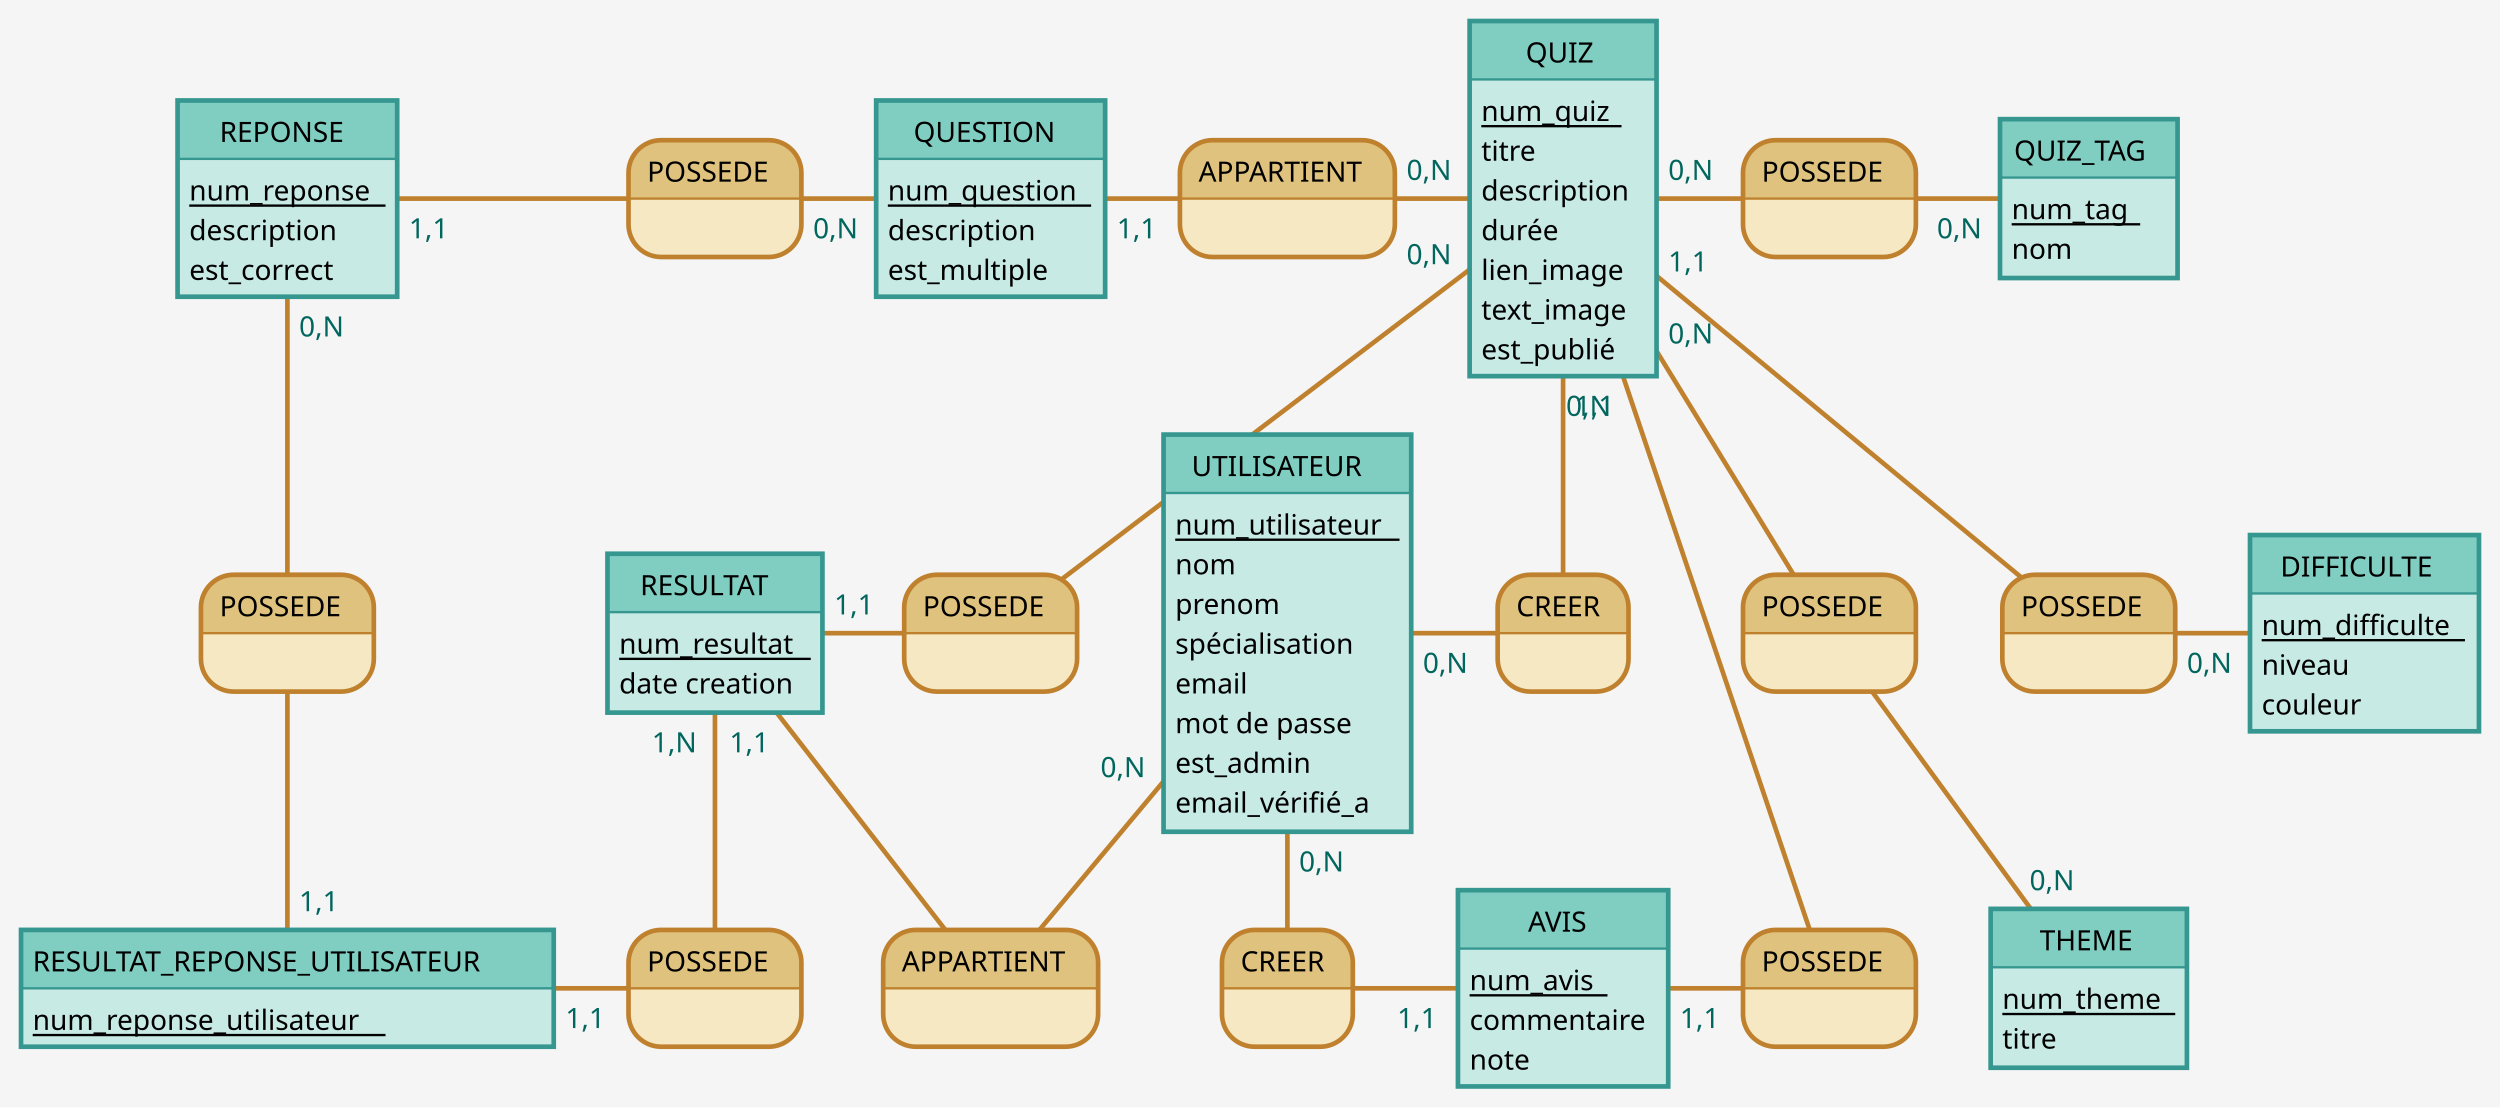
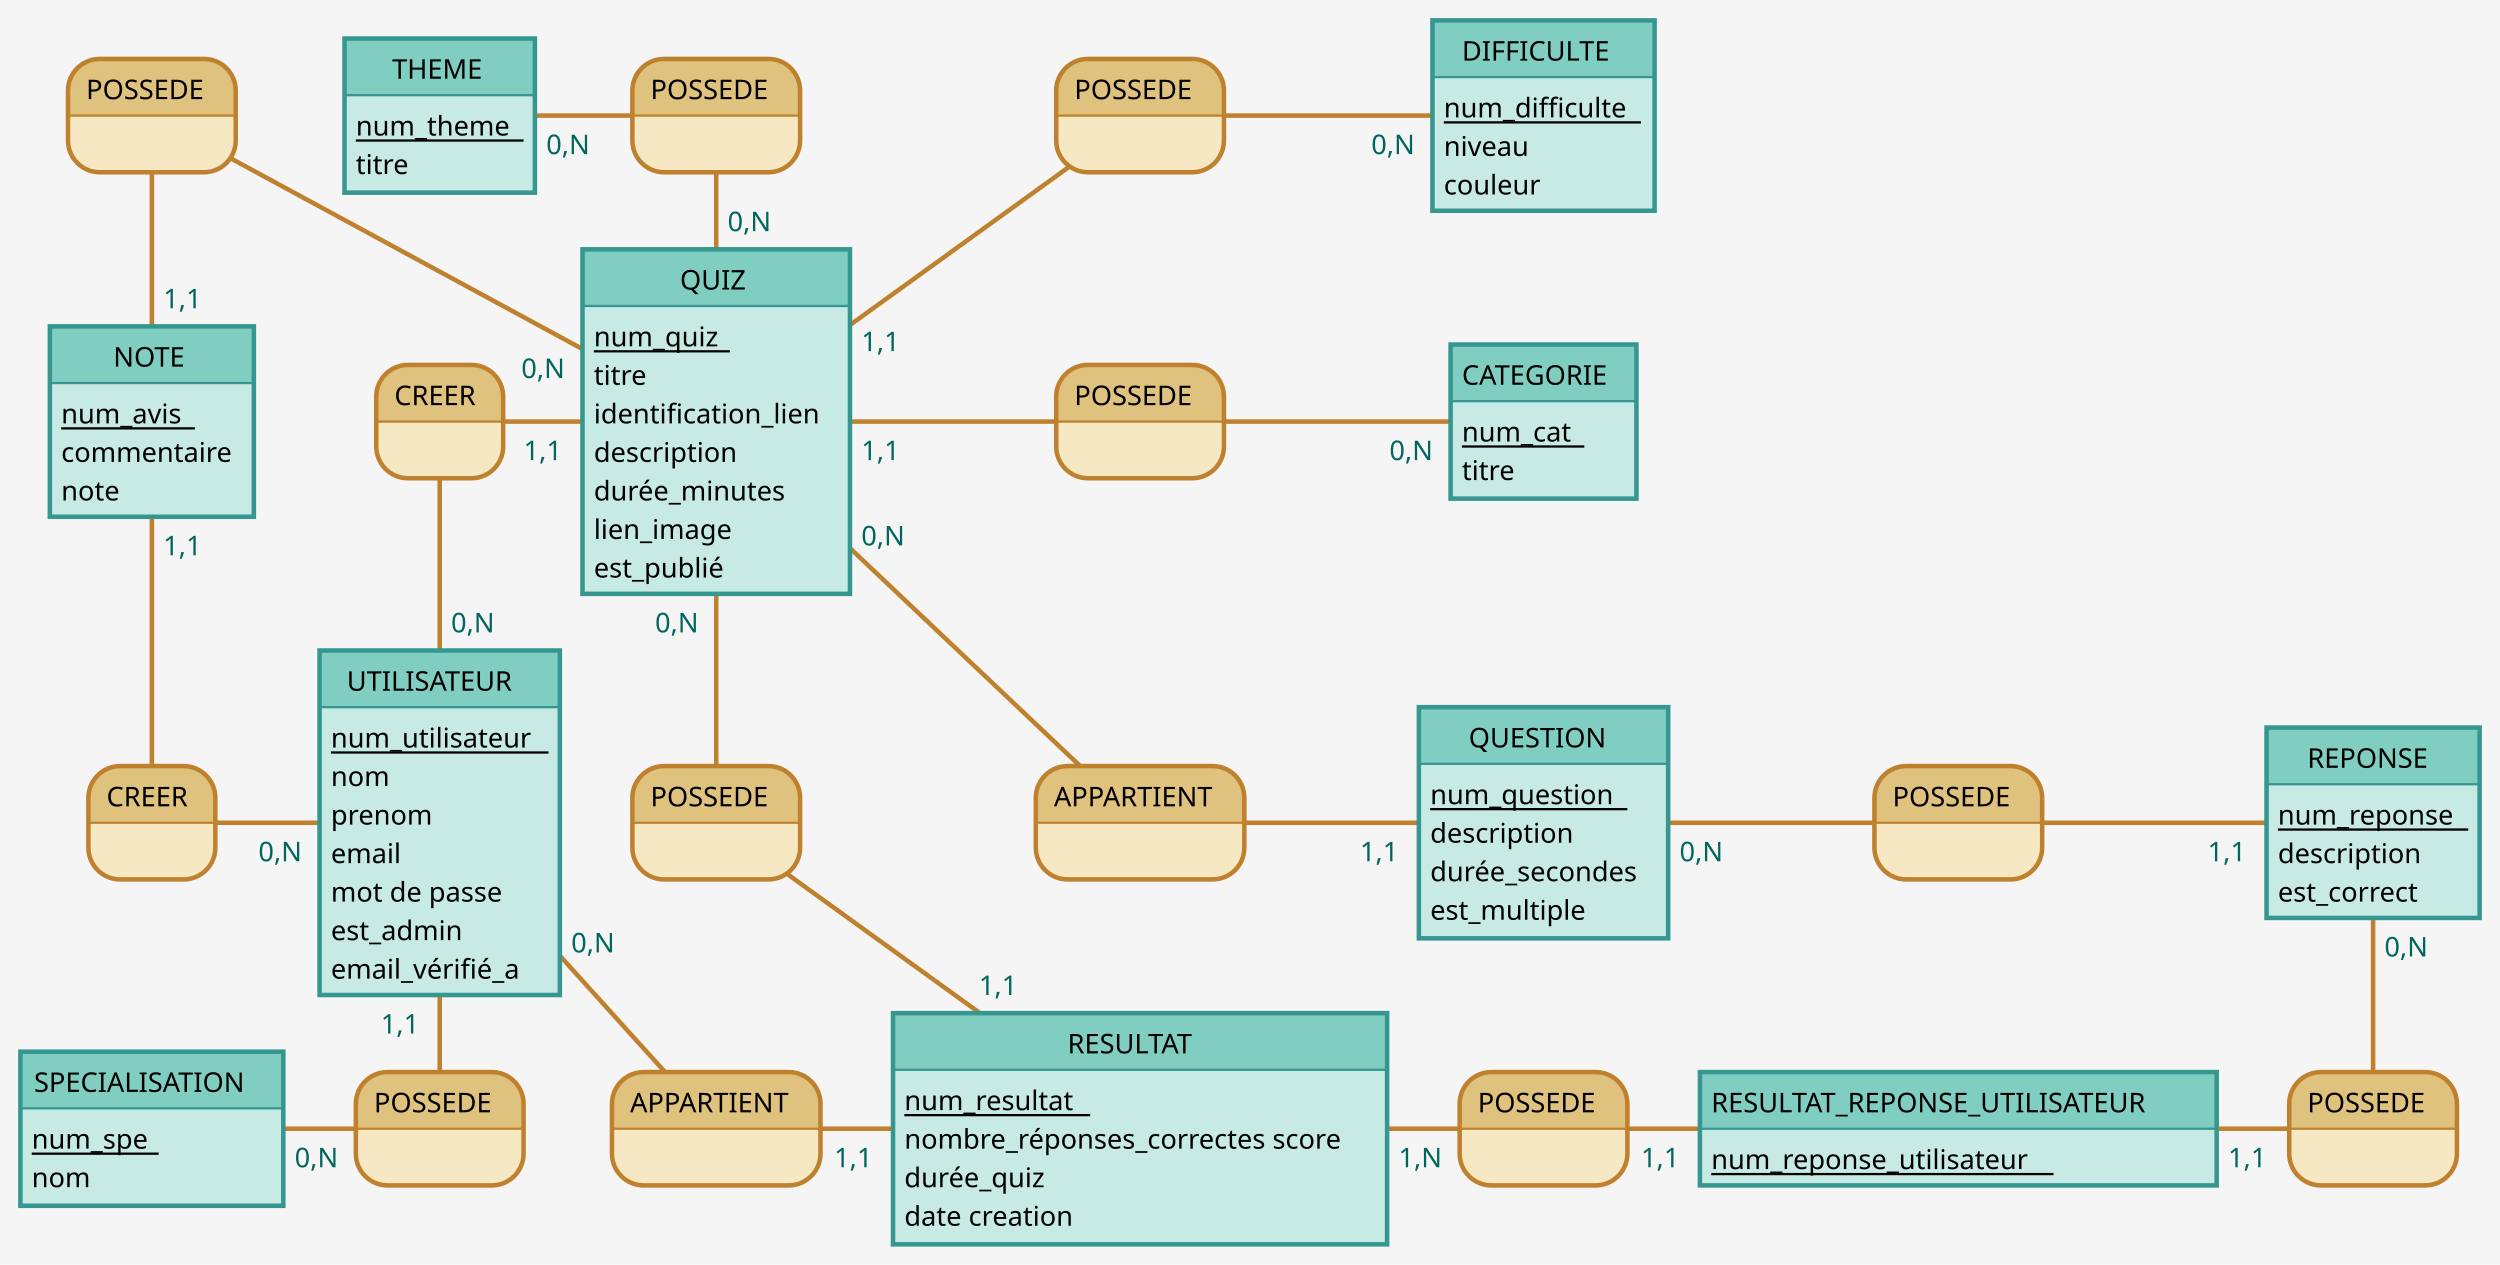
- <svg xmlns="http://www.w3.org/2000/svg" width="1070" height="474" viewBox="0 0 1070 474">
-   <rect x="0" y="0" width="1070" height="474" fill="#f5f5f5" stroke="none" stroke-width="0" />
-   <g>
-     <line x1="424" y1="85" x2="306" y2="85" stroke="#bf812d" stroke-width="2" />
-     <line x1="123" y1="85" x2="306" y2="85" stroke="#bf812d" stroke-width="2" />
-     <g>
-       <path d="M329 60 a14 14 90 0 1 14 14 V85 h-74 V74 a14 14 90 0 1 14 -14" fill="#dfc27d" stroke="#dfc27d" stroke-width="0" />
-       <path d="M343 85 v11 a14 14 90 0 1 -14 14 H283 a14 14 90 0 1 -14 -14 V85 H74" fill="#f6e8c3" stroke="#f6e8c3" stroke-width="0" />
-       <rect x="269" y="60" width="74" height="50" fill="none" rx="14" stroke="#bf812d" stroke-width="2" />
-       <line x1="269" y1="85" x2="343" y2="85" stroke="#bf812d" stroke-width="1" />
-       <text x="277" y="77.75" fill="#000000" font-family="Verdana" font-size="12">POSSEDE</text>
-     </g>
-     <text x="348" y="102" fill="#01665e" font-family="Verdana" font-size="12">0,N</text>
-     <text x="175" y="102" fill="#01665e" font-family="Verdana" font-size="12">1,1</text>
-   </g>
-   <g>
-     <line x1="669" y1="85" x2="551" y2="85" stroke="#bf812d" stroke-width="2" />
-     <line x1="424" y1="85" x2="551" y2="85" stroke="#bf812d" stroke-width="2" />
-     <g>
-       <path d="M583 60 a14 14 90 0 1 14 14 V85 h-92 V74 a14 14 90 0 1 14 -14" fill="#dfc27d" stroke="#dfc27d" stroke-width="0" />
-       <path d="M597 85 v11 a14 14 90 0 1 -14 14 H519 a14 14 90 0 1 -14 -14 V85 H92" fill="#f6e8c3" stroke="#f6e8c3" stroke-width="0" />
-       <rect x="505" y="60" width="92" height="50" fill="none" rx="14" stroke="#bf812d" stroke-width="2" />
-       <line x1="505" y1="85" x2="597" y2="85" stroke="#bf812d" stroke-width="1" />
-       <text x="513" y="77.75" fill="#000000" font-family="Verdana" font-size="12">APPARTIENT</text>
-     </g>
-     <text x="602" y="77" fill="#01665e" font-family="Verdana" font-size="12">0,N</text>
-     <text x="478" y="102" fill="#01665e" font-family="Verdana" font-size="12">1,1</text>
-   </g>
-   <g>
-     <line x1="669" y1="85" x2="783" y2="85" stroke="#bf812d" stroke-width="2" />
-     <line x1="894" y1="85" x2="783" y2="85" stroke="#bf812d" stroke-width="2" />
-     <g>
-       <path d="M806 60 a14 14 90 0 1 14 14 V85 h-74 V74 a14 14 90 0 1 14 -14" fill="#dfc27d" stroke="#dfc27d" stroke-width="0" />
-       <path d="M820 85 v11 a14 14 90 0 1 -14 14 H760 a14 14 90 0 1 -14 -14 V85 H74" fill="#f6e8c3" stroke="#f6e8c3" stroke-width="0" />
-       <rect x="746" y="60" width="74" height="50" fill="none" rx="14" stroke="#bf812d" stroke-width="2" />
-       <line x1="746" y1="85" x2="820" y2="85" stroke="#bf812d" stroke-width="1" />
-       <text x="754" y="77.75" fill="#000000" font-family="Verdana" font-size="12">POSSEDE</text>
-     </g>
-     <text x="714" y="77" fill="#01665e" font-family="Verdana" font-size="12">0,N</text>
-     <text x="829" y="102" fill="#01665e" font-family="Verdana" font-size="12">0,N</text>
-   </g>
-   <g>
-     <line x1="123" y1="85" x2="123" y2="271" stroke="#bf812d" stroke-width="2" />
-     <line x1="123" y1="423" x2="123" y2="271" stroke="#bf812d" stroke-width="2" />
-     <g>
-       <path d="M146 246 a14 14 90 0 1 14 14 V271 h-74 V260 a14 14 90 0 1 14 -14" fill="#dfc27d" stroke="#dfc27d" stroke-width="0" />
-       <path d="M160 271 v11 a14 14 90 0 1 -14 14 H100 a14 14 90 0 1 -14 -14 V271 H74" fill="#f6e8c3" stroke="#f6e8c3" stroke-width="0" />
-       <rect x="86" y="246" width="74" height="50" fill="none" rx="14" stroke="#bf812d" stroke-width="2" />
-       <line x1="86" y1="271" x2="160" y2="271" stroke="#bf812d" stroke-width="1" />
-       <text x="94" y="263.75" fill="#000000" font-family="Verdana" font-size="12">POSSEDE</text>
-     </g>
-     <text x="128" y="144" fill="#01665e" font-family="Verdana" font-size="12">0,N</text>
-     <text x="128" y="390" fill="#01665e" font-family="Verdana" font-size="12">1,1</text>
-   </g>
-   <g>
-     <line x1="669" y1="85" x2="424" y2="271" stroke="#bf812d" stroke-width="2" />
-     <line x1="306" y1="271" x2="424" y2="271" stroke="#bf812d" stroke-width="2" />
-     <g>
-       <path d="M447 246 a14 14 90 0 1 14 14 V271 h-74 V260 a14 14 90 0 1 14 -14" fill="#dfc27d" stroke="#dfc27d" stroke-width="0" />
-       <path d="M461 271 v11 a14 14 90 0 1 -14 14 H401 a14 14 90 0 1 -14 -14 V271 H74" fill="#f6e8c3" stroke="#f6e8c3" stroke-width="0" />
-       <rect x="387" y="246" width="74" height="50" fill="none" rx="14" stroke="#bf812d" stroke-width="2" />
-       <line x1="387" y1="271" x2="461" y2="271" stroke="#bf812d" stroke-width="1" />
-       <text x="395" y="263.75" fill="#000000" font-family="Verdana" font-size="12">POSSEDE</text>
-     </g>
-     <text x="602" y="113.08" fill="#01665e" font-family="Verdana" font-size="12">0,N</text>
-     <text x="357" y="263" fill="#01665e" font-family="Verdana" font-size="12">1,1</text>
-   </g>
-   <g>
-     <line x1="669" y1="85" x2="669" y2="271" stroke="#bf812d" stroke-width="2" />
-     <line x1="551" y1="271" x2="669" y2="271" stroke="#bf812d" stroke-width="2" />
-     <g>
-       <path d="M683 246 a14 14 90 0 1 14 14 V271 h-56 V260 a14 14 90 0 1 14 -14" fill="#dfc27d" stroke="#dfc27d" stroke-width="0" />
-       <path d="M697 271 v11 a14 14 90 0 1 -14 14 H655 a14 14 90 0 1 -14 -14 V271 H56" fill="#f6e8c3" stroke="#f6e8c3" stroke-width="0" />
-       <rect x="641" y="246" width="56" height="50" fill="none" rx="14" stroke="#bf812d" stroke-width="2" />
-       <line x1="641" y1="271" x2="697" y2="271" stroke="#bf812d" stroke-width="1" />
-       <text x="649" y="263.75" fill="#000000" font-family="Verdana" font-size="12">CREER</text>
-     </g>
-     <text x="674" y="178" fill="#01665e" font-family="Verdana" font-size="12">1,1</text>
-     <text x="609" y="288" fill="#01665e" font-family="Verdana" font-size="12">0,N</text>
-   </g>
-   <g>
-     <line x1="669" y1="85" x2="783" y2="271" stroke="#bf812d" stroke-width="2" />
-     <line x1="894" y1="423" x2="783" y2="271" stroke="#bf812d" stroke-width="2" />
-     <g>
-       <path d="M806 246 a14 14 90 0 1 14 14 V271 h-74 V260 a14 14 90 0 1 14 -14" fill="#dfc27d" stroke="#dfc27d" stroke-width="0" />
-       <path d="M820 271 v11 a14 14 90 0 1 -14 14 H760 a14 14 90 0 1 -14 -14 V271 H74" fill="#f6e8c3" stroke="#f6e8c3" stroke-width="0" />
-       <rect x="746" y="246" width="74" height="50" fill="none" rx="14" stroke="#bf812d" stroke-width="2" />
-       <line x1="746" y1="271" x2="820" y2="271" stroke="#bf812d" stroke-width="1" />
-       <text x="754" y="263.75" fill="#000000" font-family="Verdana" font-size="12">POSSEDE</text>
-     </g>
-     <text x="714" y="147.0" fill="#01665e" font-family="Verdana" font-size="12">0,N</text>
-     <text x="868.64" y="381" fill="#01665e" font-family="Verdana" font-size="12">0,N</text>
-   </g>
-   <g>
-     <line x1="669" y1="85" x2="894" y2="271" stroke="#bf812d" stroke-width="2" />
-     <line x1="1012" y1="271" x2="894" y2="271" stroke="#bf812d" stroke-width="2" />
-     <g>
-       <path d="M917 246 a14 14 90 0 1 14 14 V271 h-74 V260 a14 14 90 0 1 14 -14" fill="#dfc27d" stroke="#dfc27d" stroke-width="0" />
-       <path d="M931 271 v11 a14 14 90 0 1 -14 14 H871 a14 14 90 0 1 -14 -14 V271 H74" fill="#f6e8c3" stroke="#f6e8c3" stroke-width="0" />
-       <rect x="857" y="246" width="74" height="50" fill="none" rx="14" stroke="#bf812d" stroke-width="2" />
-       <line x1="857" y1="271" x2="931" y2="271" stroke="#bf812d" stroke-width="1" />
-       <text x="865" y="263.75" fill="#000000" font-family="Verdana" font-size="12">POSSEDE</text>
-     </g>
-     <text x="714" y="116.19" fill="#01665e" font-family="Verdana" font-size="12">1,1</text>
-     <text x="936" y="288" fill="#01665e" font-family="Verdana" font-size="12">0,N</text>
-   </g>
-   <g>
-     <line x1="306" y1="271" x2="306" y2="423" stroke="#bf812d" stroke-width="2" />
-     <line x1="123" y1="423" x2="306" y2="423" stroke="#bf812d" stroke-width="2" />
-     <g>
-       <path d="M329 398 a14 14 90 0 1 14 14 V423 h-74 V412 a14 14 90 0 1 14 -14" fill="#dfc27d" stroke="#dfc27d" stroke-width="0" />
-       <path d="M343 423 v11 a14 14 90 0 1 -14 14 H283 a14 14 90 0 1 -14 -14 V423 H74" fill="#f6e8c3" stroke="#f6e8c3" stroke-width="0" />
-       <rect x="269" y="398" width="74" height="50" fill="none" rx="14" stroke="#bf812d" stroke-width="2" />
-       <line x1="269" y1="423" x2="343" y2="423" stroke="#bf812d" stroke-width="1" />
-       <text x="277" y="415.75" fill="#000000" font-family="Verdana" font-size="12">POSSEDE</text>
-     </g>
-     <text x="279" y="322" fill="#01665e" font-family="Verdana" font-size="12">1,N</text>
-     <text x="242" y="440" fill="#01665e" font-family="Verdana" font-size="12">1,1</text>
-   </g>
-   <g>
-     <line x1="551" y1="271" x2="424" y2="423" stroke="#bf812d" stroke-width="2" />
-     <line x1="306" y1="271" x2="424" y2="423" stroke="#bf812d" stroke-width="2" />
-     <g>
-       <path d="M456 398 a14 14 90 0 1 14 14 V423 h-92 V412 a14 14 90 0 1 14 -14" fill="#dfc27d" stroke="#dfc27d" stroke-width="0" />
-       <path d="M470 423 v11 a14 14 90 0 1 -14 14 H392 a14 14 90 0 1 -14 -14 V423 H92" fill="#f6e8c3" stroke="#f6e8c3" stroke-width="0" />
-       <rect x="378" y="398" width="92" height="50" fill="none" rx="14" stroke="#bf812d" stroke-width="2" />
-       <line x1="378" y1="423" x2="470" y2="423" stroke="#bf812d" stroke-width="1" />
-       <text x="386" y="415.75" fill="#000000" font-family="Verdana" font-size="12">APPARTIENT</text>
-     </g>
-     <text x="471" y="332.61" fill="#01665e" font-family="Verdana" font-size="12">0,N</text>
-     <text x="312.22" y="322" fill="#01665e" font-family="Verdana" font-size="12">1,1</text>
-   </g>
-   <g>
-     <line x1="669" y1="423" x2="551" y2="423" stroke="#bf812d" stroke-width="2" />
-     <line x1="551" y1="271" x2="551" y2="423" stroke="#bf812d" stroke-width="2" />
-     <g>
-       <path d="M565 398 a14 14 90 0 1 14 14 V423 h-56 V412 a14 14 90 0 1 14 -14" fill="#dfc27d" stroke="#dfc27d" stroke-width="0" />
-       <path d="M579 423 v11 a14 14 90 0 1 -14 14 H537 a14 14 90 0 1 -14 -14 V423 H56" fill="#f6e8c3" stroke="#f6e8c3" stroke-width="0" />
-       <rect x="523" y="398" width="56" height="50" fill="none" rx="14" stroke="#bf812d" stroke-width="2" />
-       <line x1="523" y1="423" x2="579" y2="423" stroke="#bf812d" stroke-width="1" />
-       <text x="531" y="415.75" fill="#000000" font-family="Verdana" font-size="12">CREER</text>
-     </g>
-     <text x="598" y="440" fill="#01665e" font-family="Verdana" font-size="12">1,1</text>
-     <text x="556" y="373" fill="#01665e" font-family="Verdana" font-size="12">0,N</text>
-   </g>
-   <g>
-     <line x1="669" y1="423" x2="783" y2="423" stroke="#bf812d" stroke-width="2" />
-     <line x1="669" y1="85" x2="783" y2="423" stroke="#bf812d" stroke-width="2" />
-     <g>
-       <path d="M806 398 a14 14 90 0 1 14 14 V423 h-74 V412 a14 14 90 0 1 14 -14" fill="#dfc27d" stroke="#dfc27d" stroke-width="0" />
-       <path d="M820 423 v11 a14 14 90 0 1 -14 14 H760 a14 14 90 0 1 -14 -14 V423 H74" fill="#f6e8c3" stroke="#f6e8c3" stroke-width="0" />
-       <rect x="746" y="398" width="74" height="50" fill="none" rx="14" stroke="#bf812d" stroke-width="2" />
-       <line x1="746" y1="423" x2="820" y2="423" stroke="#bf812d" stroke-width="1" />
-       <text x="754" y="415.75" fill="#000000" font-family="Verdana" font-size="12">POSSEDE</text>
-     </g>
-     <text x="719" y="440" fill="#01665e" font-family="Verdana" font-size="12">1,1</text>
-     <text x="670.26" y="178" fill="#01665e" font-family="Verdana" font-size="12">0,N</text>
-   </g>
-   <g>
-     <g>
-       <rect x="76" y="43" width="94" height="25" fill="#80cdc1" stroke="none" stroke-width="0" opacity="1" />
-       <rect x="76" y="68" width="94" height="59" fill="#c7eae5" stroke="none" stroke-width="0" opacity="1" />
-       <rect x="76" y="43" width="94" height="84" fill="none" stroke="#35978f" stroke-width="2" opacity="1" />
-       <line x1="76" y1="68" x2="170" y2="68" stroke="#35978f" stroke-width="1" />
-     </g>
-     <text x="94" y="60.75" fill="#000000" font-family="Verdana" font-size="12">REPONSE</text>
-     <text x="81" y="85.8" fill="#000000" font-family="Verdana" font-size="12">num_reponse</text>
-     <line x1="81" y1="88" x2="165" y2="88" stroke="#000000" stroke-width="1" />
-     <text x="81" y="102.8" fill="#000000" font-family="Verdana" font-size="12">description</text>
-     <text x="81" y="119.8" fill="#000000" font-family="Verdana" font-size="12">est_correct</text>
-   </g>
-   <g>
-     <g>
-       <rect x="375" y="43" width="98" height="25" fill="#80cdc1" stroke="none" stroke-width="0" opacity="1" />
-       <rect x="375" y="68" width="98" height="59" fill="#c7eae5" stroke="none" stroke-width="0" opacity="1" />
-       <rect x="375" y="43" width="98" height="84" fill="none" stroke="#35978f" stroke-width="2" opacity="1" />
-       <line x1="375" y1="68" x2="473" y2="68" stroke="#35978f" stroke-width="1" />
-     </g>
-     <text x="391" y="60.75" fill="#000000" font-family="Verdana" font-size="12">QUESTION</text>
-     <text x="380" y="85.8" fill="#000000" font-family="Verdana" font-size="12">num_question</text>
-     <line x1="380" y1="88" x2="467" y2="88" stroke="#000000" stroke-width="1" />
-     <text x="380" y="102.8" fill="#000000" font-family="Verdana" font-size="12">description</text>
-     <text x="380" y="119.8" fill="#000000" font-family="Verdana" font-size="12">est_multiple</text>
-   </g>
-   <g>
-     <g>
-       <rect x="629" y="9" width="80" height="25" fill="#80cdc1" stroke="none" stroke-width="0" opacity="1" />
-       <rect x="629" y="34" width="80" height="127" fill="#c7eae5" stroke="none" stroke-width="0" opacity="1" />
-       <rect x="629" y="9" width="80" height="152" fill="none" stroke="#35978f" stroke-width="2" opacity="1" />
-       <line x1="629" y1="34" x2="709" y2="34" stroke="#35978f" stroke-width="1" />
-     </g>
-     <text x="653" y="26.75" fill="#000000" font-family="Verdana" font-size="12">QUIZ</text>
-     <text x="634" y="51.8" fill="#000000" font-family="Verdana" font-size="12">num_quiz</text>
-     <line x1="634" y1="54" x2="694" y2="54" stroke="#000000" stroke-width="1" />
-     <text x="634" y="68.8" fill="#000000" font-family="Verdana" font-size="12">titre</text>
-     <text x="634" y="85.8" fill="#000000" font-family="Verdana" font-size="12">description</text>
-     <text x="634" y="102.8" fill="#000000" font-family="Verdana" font-size="12">durée</text>
-     <text x="634" y="119.8" fill="#000000" font-family="Verdana" font-size="12">lien_image</text>
-     <text x="634" y="136.8" fill="#000000" font-family="Verdana" font-size="12">text_image</text>
-     <text x="634" y="153.8" fill="#000000" font-family="Verdana" font-size="12">est_publié</text>
-   </g>
-   <g>
-     <g>
-       <rect x="856" y="51" width="76" height="25" fill="#80cdc1" stroke="none" stroke-width="0" opacity="1" />
-       <rect x="856" y="76" width="76" height="43" fill="#c7eae5" stroke="none" stroke-width="0" opacity="1" />
-       <rect x="856" y="51" width="76" height="68" fill="none" stroke="#35978f" stroke-width="2" opacity="1" />
-       <line x1="856" y1="76" x2="932" y2="76" stroke="#35978f" stroke-width="1" />
-     </g>
-     <text x="862" y="68.75" fill="#000000" font-family="Verdana" font-size="12">QUIZ_TAG</text>
-     <text x="861" y="93.8" fill="#000000" font-family="Verdana" font-size="12">num_tag</text>
-     <line x1="861" y1="96" x2="916" y2="96" stroke="#000000" stroke-width="1" />
-     <text x="861" y="110.8" fill="#000000" font-family="Verdana" font-size="12">nom</text>
-   </g>
-   <g>
-     <g>
-       <rect x="260" y="237" width="92" height="25" fill="#80cdc1" stroke="none" stroke-width="0" opacity="1" />
-       <rect x="260" y="262" width="92" height="43" fill="#c7eae5" stroke="none" stroke-width="0" opacity="1" />
-       <rect x="260" y="237" width="92" height="68" fill="none" stroke="#35978f" stroke-width="2" opacity="1" />
-       <line x1="260" y1="262" x2="352" y2="262" stroke="#35978f" stroke-width="1" />
-     </g>
-     <text x="274" y="254.75" fill="#000000" font-family="Verdana" font-size="12">RESULTAT</text>
-     <text x="265" y="279.8" fill="#000000" font-family="Verdana" font-size="12">num_resultat</text>
-     <line x1="265" y1="282" x2="347" y2="282" stroke="#000000" stroke-width="1" />
-     <text x="265" y="296.8" fill="#000000" font-family="Verdana" font-size="12">date creation</text>
-   </g>
-   <g>
-     <g>
-       <rect x="498" y="186" width="106" height="25" fill="#80cdc1" stroke="none" stroke-width="0" opacity="1" />
-       <rect x="498" y="211" width="106" height="145" fill="#c7eae5" stroke="none" stroke-width="0" opacity="1" />
-       <rect x="498" y="186" width="106" height="170" fill="none" stroke="#35978f" stroke-width="2" opacity="1" />
-       <line x1="498" y1="211" x2="604" y2="211" stroke="#35978f" stroke-width="1" />
-     </g>
-     <text x="510" y="203.75" fill="#000000" font-family="Verdana" font-size="12">UTILISATEUR</text>
-     <text x="503" y="228.8" fill="#000000" font-family="Verdana" font-size="12">num_utilisateur</text>
-     <line x1="503" y1="231" x2="599" y2="231" stroke="#000000" stroke-width="1" />
-     <text x="503" y="245.8" fill="#000000" font-family="Verdana" font-size="12">nom</text>
-     <text x="503" y="262.8" fill="#000000" font-family="Verdana" font-size="12">prenom</text>
-     <text x="503" y="279.8" fill="#000000" font-family="Verdana" font-size="12">spécialisation</text>
-     <text x="503" y="296.8" fill="#000000" font-family="Verdana" font-size="12">email</text>
-     <text x="503" y="313.8" fill="#000000" font-family="Verdana" font-size="12">mot de passe</text>
-     <text x="503" y="330.8" fill="#000000" font-family="Verdana" font-size="12">est_admin</text>
-     <text x="503" y="347.8" fill="#000000" font-family="Verdana" font-size="12">email_vérifié_a</text>
-   </g>
-   <g>
-     <g>
-       <rect x="963" y="229" width="98" height="25" fill="#80cdc1" stroke="none" stroke-width="0" opacity="1" />
-       <rect x="963" y="254" width="98" height="59" fill="#c7eae5" stroke="none" stroke-width="0" opacity="1" />
-       <rect x="963" y="229" width="98" height="84" fill="none" stroke="#35978f" stroke-width="2" opacity="1" />
-       <line x1="963" y1="254" x2="1061" y2="254" stroke="#35978f" stroke-width="1" />
-     </g>
-     <text x="976" y="246.75" fill="#000000" font-family="Verdana" font-size="12">DIFFICULTE</text>
-     <text x="968" y="271.8" fill="#000000" font-family="Verdana" font-size="12">num_difficulte</text>
-     <line x1="968" y1="274" x2="1055" y2="274" stroke="#000000" stroke-width="1" />
-     <text x="968" y="288.8" fill="#000000" font-family="Verdana" font-size="12">niveau</text>
-     <text x="968" y="305.8" fill="#000000" font-family="Verdana" font-size="12">couleur</text>
-   </g>
-   <g>
-     <g>
-       <rect x="9" y="398" width="228" height="25" fill="#80cdc1" stroke="none" stroke-width="0" opacity="1" />
-       <rect x="9" y="423" width="228" height="25" fill="#c7eae5" stroke="none" stroke-width="0" opacity="1" />
-       <rect x="9" y="398" width="228" height="50" fill="none" stroke="#35978f" stroke-width="2" opacity="1" />
-       <line x1="9" y1="423" x2="237" y2="423" stroke="#35978f" stroke-width="1" />
-     </g>
-     <text x="14" y="415.75" fill="#000000" font-family="Verdana" font-size="12">RESULTAT_REPONSE_UTILISATEUR</text>
-     <text x="14" y="440.8" fill="#000000" font-family="Verdana" font-size="12">num_reponse_utilisateur</text>
-     <line x1="14" y1="443" x2="165" y2="443" stroke="#000000" stroke-width="1" />
-   </g>
-   <g>
-     <g>
-       <rect x="624" y="381" width="90" height="25" fill="#80cdc1" stroke="none" stroke-width="0" opacity="1" />
-       <rect x="624" y="406" width="90" height="59" fill="#c7eae5" stroke="none" stroke-width="0" opacity="1" />
-       <rect x="624" y="381" width="90" height="84" fill="none" stroke="#35978f" stroke-width="2" opacity="1" />
-       <line x1="624" y1="406" x2="714" y2="406" stroke="#35978f" stroke-width="1" />
-     </g>
-     <text x="654" y="398.75" fill="#000000" font-family="Verdana" font-size="12">AVIS</text>
-     <text x="629" y="423.8" fill="#000000" font-family="Verdana" font-size="12">num_avis</text>
-     <line x1="629" y1="426" x2="688" y2="426" stroke="#000000" stroke-width="1" />
-     <text x="629" y="440.8" fill="#000000" font-family="Verdana" font-size="12">commentaire</text>
-     <text x="629" y="457.8" fill="#000000" font-family="Verdana" font-size="12">note</text>
-   </g>
-   <g>
-     <g>
-       <rect x="852" y="389" width="84" height="25" fill="#80cdc1" stroke="none" stroke-width="0" opacity="1" />
-       <rect x="852" y="414" width="84" height="43" fill="#c7eae5" stroke="none" stroke-width="0" opacity="1" />
-       <rect x="852" y="389" width="84" height="68" fill="none" stroke="#35978f" stroke-width="2" opacity="1" />
-       <line x1="852" y1="414" x2="936" y2="414" stroke="#35978f" stroke-width="1" />
-     </g>
-     <text x="873" y="406.75" fill="#000000" font-family="Verdana" font-size="12">THEME</text>
-     <text x="857" y="431.8" fill="#000000" font-family="Verdana" font-size="12">num_theme</text>
-     <line x1="857" y1="434" x2="931" y2="434" stroke="#000000" stroke-width="1" />
-     <text x="857" y="448.8" fill="#000000" font-family="Verdana" font-size="12">titre</text>
+ <svg xmlns="http://www.w3.org/2000/svg" width="1103" height="558" viewBox="0 0 1103 558">
+   <rect x="0" y="0" width="1103" height="558" fill="#f5f5f5" stroke="none" stroke-width="0" />
+   <g>
+     <line x1="67" y1="186" x2="67" y2="51" stroke="#bf812d" stroke-width="2" />
+     <line x1="316" y1="186" x2="67" y2="51" stroke="#bf812d" stroke-width="2" />
+     <g>
+       <path d="M90 26 a14 14 90 0 1 14 14 V51 h-74 V40 a14 14 90 0 1 14 -14" fill="#dfc27d" stroke="#dfc27d" stroke-width="0" />
+       <path d="M104 51 v11 a14 14 90 0 1 -14 14 H44 a14 14 90 0 1 -14 -14 V51 H74" fill="#f6e8c3" stroke="#f6e8c3" stroke-width="0" />
+       <rect x="30" y="26" width="74" height="50" fill="none" rx="14" stroke="#bf812d" stroke-width="2" />
+       <line x1="30" y1="51" x2="104" y2="51" stroke="#bf812d" stroke-width="1" />
+       <text x="38" y="43.75" fill="#000000" font-family="Verdana" font-size="12">POSSEDE</text>
+     </g>
+     <text x="72" y="136" fill="#01665e" font-family="Verdana" font-size="12">1,1</text>
+     <text x="230" y="166.79" fill="#01665e" font-family="Verdana" font-size="12">0,N</text>
+   </g>
+   <g>
+     <line x1="316" y1="186" x2="316" y2="51" stroke="#bf812d" stroke-width="2" />
+     <line x1="194" y1="51" x2="316" y2="51" stroke="#bf812d" stroke-width="2" />
+     <g>
+       <path d="M339 26 a14 14 90 0 1 14 14 V51 h-74 V40 a14 14 90 0 1 14 -14" fill="#dfc27d" stroke="#dfc27d" stroke-width="0" />
+       <path d="M353 51 v11 a14 14 90 0 1 -14 14 H293 a14 14 90 0 1 -14 -14 V51 H74" fill="#f6e8c3" stroke="#f6e8c3" stroke-width="0" />
+       <rect x="279" y="26" width="74" height="50" fill="none" rx="14" stroke="#bf812d" stroke-width="2" />
+       <line x1="279" y1="51" x2="353" y2="51" stroke="#bf812d" stroke-width="1" />
+       <text x="287" y="43.75" fill="#000000" font-family="Verdana" font-size="12">POSSEDE</text>
+     </g>
+     <text x="321" y="102" fill="#01665e" font-family="Verdana" font-size="12">0,N</text>
+     <text x="241" y="68" fill="#01665e" font-family="Verdana" font-size="12">0,N</text>
+   </g>
+   <g>
+     <line x1="316" y1="186" x2="503" y2="51" stroke="#bf812d" stroke-width="2" />
+     <line x1="681" y1="51" x2="503" y2="51" stroke="#bf812d" stroke-width="2" />
+     <g>
+       <path d="M526 26 a14 14 90 0 1 14 14 V51 h-74 V40 a14 14 90 0 1 14 -14" fill="#dfc27d" stroke="#dfc27d" stroke-width="0" />
+       <path d="M540 51 v11 a14 14 90 0 1 -14 14 H480 a14 14 90 0 1 -14 -14 V51 H74" fill="#f6e8c3" stroke="#f6e8c3" stroke-width="0" />
+       <rect x="466" y="26" width="74" height="50" fill="none" rx="14" stroke="#bf812d" stroke-width="2" />
+       <line x1="466" y1="51" x2="540" y2="51" stroke="#bf812d" stroke-width="1" />
+       <text x="474" y="43.75" fill="#000000" font-family="Verdana" font-size="12">POSSEDE</text>
+     </g>
+     <text x="380" y="154.93" fill="#01665e" font-family="Verdana" font-size="12">1,1</text>
+     <text x="605" y="68" fill="#01665e" font-family="Verdana" font-size="12">0,N</text>
+   </g>
+   <g>
+     <line x1="316" y1="186" x2="194" y2="186" stroke="#bf812d" stroke-width="2" />
+     <line x1="194" y1="363" x2="194" y2="186" stroke="#bf812d" stroke-width="2" />
+     <g>
+       <path d="M208 161 a14 14 90 0 1 14 14 V186 h-56 V175 a14 14 90 0 1 14 -14" fill="#dfc27d" stroke="#dfc27d" stroke-width="0" />
+       <path d="M222 186 v11 a14 14 90 0 1 -14 14 H180 a14 14 90 0 1 -14 -14 V186 H56" fill="#f6e8c3" stroke="#f6e8c3" stroke-width="0" />
+       <rect x="166" y="161" width="56" height="50" fill="none" rx="14" stroke="#bf812d" stroke-width="2" />
+       <line x1="166" y1="186" x2="222" y2="186" stroke="#bf812d" stroke-width="1" />
+       <text x="174" y="178.75" fill="#000000" font-family="Verdana" font-size="12">CREER</text>
+     </g>
+     <text x="231" y="203" fill="#01665e" font-family="Verdana" font-size="12">1,1</text>
+     <text x="199" y="279" fill="#01665e" font-family="Verdana" font-size="12">0,N</text>
+   </g>
+   <g>
+     <line x1="316" y1="186" x2="503" y2="186" stroke="#bf812d" stroke-width="2" />
+     <line x1="681" y1="186" x2="503" y2="186" stroke="#bf812d" stroke-width="2" />
+     <g>
+       <path d="M526 161 a14 14 90 0 1 14 14 V186 h-74 V175 a14 14 90 0 1 14 -14" fill="#dfc27d" stroke="#dfc27d" stroke-width="0" />
+       <path d="M540 186 v11 a14 14 90 0 1 -14 14 H480 a14 14 90 0 1 -14 -14 V186 H74" fill="#f6e8c3" stroke="#f6e8c3" stroke-width="0" />
+       <rect x="466" y="161" width="74" height="50" fill="none" rx="14" stroke="#bf812d" stroke-width="2" />
+       <line x1="466" y1="186" x2="540" y2="186" stroke="#bf812d" stroke-width="1" />
+       <text x="474" y="178.75" fill="#000000" font-family="Verdana" font-size="12">POSSEDE</text>
+     </g>
+     <text x="380" y="203" fill="#01665e" font-family="Verdana" font-size="12">1,1</text>
+     <text x="613" y="203" fill="#01665e" font-family="Verdana" font-size="12">0,N</text>
+   </g>
+   <g>
+     <line x1="67" y1="186" x2="67" y2="363" stroke="#bf812d" stroke-width="2" />
+     <line x1="194" y1="363" x2="67" y2="363" stroke="#bf812d" stroke-width="2" />
+     <g>
+       <path d="M81 338 a14 14 90 0 1 14 14 V363 h-56 V352 a14 14 90 0 1 14 -14" fill="#dfc27d" stroke="#dfc27d" stroke-width="0" />
+       <path d="M95 363 v11 a14 14 90 0 1 -14 14 H53 a14 14 90 0 1 -14 -14 V363 H56" fill="#f6e8c3" stroke="#f6e8c3" stroke-width="0" />
+       <rect x="39" y="338" width="56" height="50" fill="none" rx="14" stroke="#bf812d" stroke-width="2" />
+       <line x1="39" y1="363" x2="95" y2="363" stroke="#bf812d" stroke-width="1" />
+       <text x="47" y="355.75" fill="#000000" font-family="Verdana" font-size="12">CREER</text>
+     </g>
+     <text x="72" y="245" fill="#01665e" font-family="Verdana" font-size="12">1,1</text>
+     <text x="114" y="380" fill="#01665e" font-family="Verdana" font-size="12">0,N</text>
+   </g>
+   <g>
+     <line x1="316" y1="186" x2="316" y2="363" stroke="#bf812d" stroke-width="2" />
+     <line x1="503" y1="498" x2="316" y2="363" stroke="#bf812d" stroke-width="2" />
+     <g>
+       <path d="M339 338 a14 14 90 0 1 14 14 V363 h-74 V352 a14 14 90 0 1 14 -14" fill="#dfc27d" stroke="#dfc27d" stroke-width="0" />
+       <path d="M353 363 v11 a14 14 90 0 1 -14 14 H293 a14 14 90 0 1 -14 -14 V363 H74" fill="#f6e8c3" stroke="#f6e8c3" stroke-width="0" />
+       <rect x="279" y="338" width="74" height="50" fill="none" rx="14" stroke="#bf812d" stroke-width="2" />
+       <line x1="279" y1="363" x2="353" y2="363" stroke="#bf812d" stroke-width="1" />
+       <text x="287" y="355.75" fill="#000000" font-family="Verdana" font-size="12">POSSEDE</text>
+     </g>
+     <text x="289" y="279" fill="#01665e" font-family="Verdana" font-size="12">0,N</text>
+     <text x="431.88" y="439" fill="#01665e" font-family="Verdana" font-size="12">1,1</text>
+   </g>
+   <g>
+     <line x1="316" y1="186" x2="503" y2="363" stroke="#bf812d" stroke-width="2" />
+     <line x1="681" y1="363" x2="503" y2="363" stroke="#bf812d" stroke-width="2" />
+     <g>
+       <path d="M535 338 a14 14 90 0 1 14 14 V363 h-92 V352 a14 14 90 0 1 14 -14" fill="#dfc27d" stroke="#dfc27d" stroke-width="0" />
+       <path d="M549 363 v11 a14 14 90 0 1 -14 14 H471 a14 14 90 0 1 -14 -14 V363 H92" fill="#f6e8c3" stroke="#f6e8c3" stroke-width="0" />
+       <rect x="457" y="338" width="92" height="50" fill="none" rx="14" stroke="#bf812d" stroke-width="2" />
+       <line x1="457" y1="363" x2="549" y2="363" stroke="#bf812d" stroke-width="1" />
+       <text x="465" y="355.75" fill="#000000" font-family="Verdana" font-size="12">APPARTIENT</text>
+     </g>
+     <text x="380" y="240.64" fill="#01665e" font-family="Verdana" font-size="12">0,N</text>
+     <text x="600" y="380" fill="#01665e" font-family="Verdana" font-size="12">1,1</text>
+   </g>
+   <g>
+     <line x1="681" y1="363" x2="864" y2="363" stroke="#bf812d" stroke-width="2" />
+     <line x1="1047" y1="363" x2="864" y2="363" stroke="#bf812d" stroke-width="2" />
+     <g>
+       <path d="M887 338 a14 14 90 0 1 14 14 V363 h-74 V352 a14 14 90 0 1 14 -14" fill="#dfc27d" stroke="#dfc27d" stroke-width="0" />
+       <path d="M901 363 v11 a14 14 90 0 1 -14 14 H841 a14 14 90 0 1 -14 -14 V363 H74" fill="#f6e8c3" stroke="#f6e8c3" stroke-width="0" />
+       <rect x="827" y="338" width="74" height="50" fill="none" rx="14" stroke="#bf812d" stroke-width="2" />
+       <line x1="827" y1="363" x2="901" y2="363" stroke="#bf812d" stroke-width="1" />
+       <text x="835" y="355.75" fill="#000000" font-family="Verdana" font-size="12">POSSEDE</text>
+     </g>
+     <text x="741" y="380" fill="#01665e" font-family="Verdana" font-size="12">0,N</text>
+     <text x="974" y="380" fill="#01665e" font-family="Verdana" font-size="12">1,1</text>
+   </g>
+   <g>
+     <line x1="194" y1="363" x2="194" y2="498" stroke="#bf812d" stroke-width="2" />
+     <line x1="67" y1="498" x2="194" y2="498" stroke="#bf812d" stroke-width="2" />
+     <g>
+       <path d="M217 473 a14 14 90 0 1 14 14 V498 h-74 V487 a14 14 90 0 1 14 -14" fill="#dfc27d" stroke="#dfc27d" stroke-width="0" />
+       <path d="M231 498 v11 a14 14 90 0 1 -14 14 H171 a14 14 90 0 1 -14 -14 V498 H74" fill="#f6e8c3" stroke="#f6e8c3" stroke-width="0" />
+       <rect x="157" y="473" width="74" height="50" fill="none" rx="14" stroke="#bf812d" stroke-width="2" />
+       <line x1="157" y1="498" x2="231" y2="498" stroke="#bf812d" stroke-width="1" />
+       <text x="165" y="490.75" fill="#000000" font-family="Verdana" font-size="12">POSSEDE</text>
+     </g>
+     <text x="168" y="456" fill="#01665e" font-family="Verdana" font-size="12">1,1</text>
+     <text x="130" y="515" fill="#01665e" font-family="Verdana" font-size="12">0,N</text>
+   </g>
+   <g>
+     <line x1="194" y1="363" x2="316" y2="498" stroke="#bf812d" stroke-width="2" />
+     <line x1="503" y1="498" x2="316" y2="498" stroke="#bf812d" stroke-width="2" />
+     <g>
+       <path d="M348 473 a14 14 90 0 1 14 14 V498 h-92 V487 a14 14 90 0 1 14 -14" fill="#dfc27d" stroke="#dfc27d" stroke-width="0" />
+       <path d="M362 498 v11 a14 14 90 0 1 -14 14 H284 a14 14 90 0 1 -14 -14 V498 H92" fill="#f6e8c3" stroke="#f6e8c3" stroke-width="0" />
+       <rect x="270" y="473" width="92" height="50" fill="none" rx="14" stroke="#bf812d" stroke-width="2" />
+       <line x1="270" y1="498" x2="362" y2="498" stroke="#bf812d" stroke-width="1" />
+       <text x="278" y="490.75" fill="#000000" font-family="Verdana" font-size="12">APPARTIENT</text>
+     </g>
+     <text x="252" y="420.21" fill="#01665e" font-family="Verdana" font-size="12">0,N</text>
+     <text x="368" y="515" fill="#01665e" font-family="Verdana" font-size="12">1,1</text>
+   </g>
+   <g>
+     <line x1="503" y1="498" x2="681" y2="498" stroke="#bf812d" stroke-width="2" />
+     <line x1="864" y1="498" x2="681" y2="498" stroke="#bf812d" stroke-width="2" />
+     <g>
+       <path d="M704 473 a14 14 90 0 1 14 14 V498 h-74 V487 a14 14 90 0 1 14 -14" fill="#dfc27d" stroke="#dfc27d" stroke-width="0" />
+       <path d="M718 498 v11 a14 14 90 0 1 -14 14 H658 a14 14 90 0 1 -14 -14 V498 H74" fill="#f6e8c3" stroke="#f6e8c3" stroke-width="0" />
+       <rect x="644" y="473" width="74" height="50" fill="none" rx="14" stroke="#bf812d" stroke-width="2" />
+       <line x1="644" y1="498" x2="718" y2="498" stroke="#bf812d" stroke-width="1" />
+       <text x="652" y="490.75" fill="#000000" font-family="Verdana" font-size="12">POSSEDE</text>
+     </g>
+     <text x="617" y="515" fill="#01665e" font-family="Verdana" font-size="12">1,N</text>
+     <text x="724" y="515" fill="#01665e" font-family="Verdana" font-size="12">1,1</text>
+   </g>
+   <g>
+     <line x1="1047" y1="363" x2="1047" y2="498" stroke="#bf812d" stroke-width="2" />
+     <line x1="864" y1="498" x2="1047" y2="498" stroke="#bf812d" stroke-width="2" />
+     <g>
+       <path d="M1070 473 a14 14 90 0 1 14 14 V498 h-74 V487 a14 14 90 0 1 14 -14" fill="#dfc27d" stroke="#dfc27d" stroke-width="0" />
+       <path d="M1084 498 v11 a14 14 90 0 1 -14 14 H1024 a14 14 90 0 1 -14 -14 V498 H74" fill="#f6e8c3" stroke="#f6e8c3" stroke-width="0" />
+       <rect x="1010" y="473" width="74" height="50" fill="none" rx="14" stroke="#bf812d" stroke-width="2" />
+       <line x1="1010" y1="498" x2="1084" y2="498" stroke="#bf812d" stroke-width="1" />
+       <text x="1018" y="490.75" fill="#000000" font-family="Verdana" font-size="12">POSSEDE</text>
+     </g>
+     <text x="1052" y="422" fill="#01665e" font-family="Verdana" font-size="12">0,N</text>
+     <text x="983" y="515" fill="#01665e" font-family="Verdana" font-size="12">1,1</text>
+   </g>
+   <g>
+     <g>
+       <rect x="152" y="17" width="84" height="25" fill="#80cdc1" stroke="none" stroke-width="0" opacity="1" />
+       <rect x="152" y="42" width="84" height="43" fill="#c7eae5" stroke="none" stroke-width="0" opacity="1" />
+       <rect x="152" y="17" width="84" height="68" fill="none" stroke="#35978f" stroke-width="2" opacity="1" />
+       <line x1="152" y1="42" x2="236" y2="42" stroke="#35978f" stroke-width="1" />
+     </g>
+     <text x="173" y="34.75" fill="#000000" font-family="Verdana" font-size="12">THEME</text>
+     <text x="157" y="59.8" fill="#000000" font-family="Verdana" font-size="12">num_theme</text>
+     <line x1="157" y1="62" x2="231" y2="62" stroke="#000000" stroke-width="1" />
+     <text x="157" y="76.8" fill="#000000" font-family="Verdana" font-size="12">titre</text>
+   </g>
+   <g>
+     <g>
+       <rect x="632" y="9" width="98" height="25" fill="#80cdc1" stroke="none" stroke-width="0" opacity="1" />
+       <rect x="632" y="34" width="98" height="59" fill="#c7eae5" stroke="none" stroke-width="0" opacity="1" />
+       <rect x="632" y="9" width="98" height="84" fill="none" stroke="#35978f" stroke-width="2" opacity="1" />
+       <line x1="632" y1="34" x2="730" y2="34" stroke="#35978f" stroke-width="1" />
+     </g>
+     <text x="645" y="26.75" fill="#000000" font-family="Verdana" font-size="12">DIFFICULTE</text>
+     <text x="637" y="51.8" fill="#000000" font-family="Verdana" font-size="12">num_difficulte</text>
+     <line x1="637" y1="54" x2="724" y2="54" stroke="#000000" stroke-width="1" />
+     <text x="637" y="68.8" fill="#000000" font-family="Verdana" font-size="12">niveau</text>
+     <text x="637" y="85.8" fill="#000000" font-family="Verdana" font-size="12">couleur</text>
+   </g>
+   <g>
+     <g>
+       <rect x="22" y="144" width="90" height="25" fill="#80cdc1" stroke="none" stroke-width="0" opacity="1" />
+       <rect x="22" y="169" width="90" height="59" fill="#c7eae5" stroke="none" stroke-width="0" opacity="1" />
+       <rect x="22" y="144" width="90" height="84" fill="none" stroke="#35978f" stroke-width="2" opacity="1" />
+       <line x1="22" y1="169" x2="112" y2="169" stroke="#35978f" stroke-width="1" />
+     </g>
+     <text x="50" y="161.75" fill="#000000" font-family="Verdana" font-size="12">NOTE</text>
+     <text x="27" y="186.8" fill="#000000" font-family="Verdana" font-size="12">num_avis</text>
+     <line x1="27" y1="189" x2="86" y2="189" stroke="#000000" stroke-width="1" />
+     <text x="27" y="203.8" fill="#000000" font-family="Verdana" font-size="12">commentaire</text>
+     <text x="27" y="220.8" fill="#000000" font-family="Verdana" font-size="12">note</text>
+   </g>
+   <g>
+     <g>
+       <rect x="257" y="110" width="118" height="25" fill="#80cdc1" stroke="none" stroke-width="0" opacity="1" />
+       <rect x="257" y="135" width="118" height="127" fill="#c7eae5" stroke="none" stroke-width="0" opacity="1" />
+       <rect x="257" y="110" width="118" height="152" fill="none" stroke="#35978f" stroke-width="2" opacity="1" />
+       <line x1="257" y1="135" x2="375" y2="135" stroke="#35978f" stroke-width="1" />
+     </g>
+     <text x="300" y="127.75" fill="#000000" font-family="Verdana" font-size="12">QUIZ</text>
+     <text x="262" y="152.8" fill="#000000" font-family="Verdana" font-size="12">num_quiz</text>
+     <line x1="262" y1="155" x2="322" y2="155" stroke="#000000" stroke-width="1" />
+     <text x="262" y="169.8" fill="#000000" font-family="Verdana" font-size="12">titre</text>
+     <text x="262" y="186.8" fill="#000000" font-family="Verdana" font-size="12">identification_lien</text>
+     <text x="262" y="203.8" fill="#000000" font-family="Verdana" font-size="12">description</text>
+     <text x="262" y="220.8" fill="#000000" font-family="Verdana" font-size="12">durée_minutes</text>
+     <text x="262" y="237.8" fill="#000000" font-family="Verdana" font-size="12">lien_image</text>
+     <text x="262" y="254.8" fill="#000000" font-family="Verdana" font-size="12">est_publié</text>
+   </g>
+   <g>
+     <g>
+       <rect x="640" y="152" width="82" height="25" fill="#80cdc1" stroke="none" stroke-width="0" opacity="1" />
+       <rect x="640" y="177" width="82" height="43" fill="#c7eae5" stroke="none" stroke-width="0" opacity="1" />
+       <rect x="640" y="152" width="82" height="68" fill="none" stroke="#35978f" stroke-width="2" opacity="1" />
+       <line x1="640" y1="177" x2="722" y2="177" stroke="#35978f" stroke-width="1" />
+     </g>
+     <text x="645" y="169.75" fill="#000000" font-family="Verdana" font-size="12">CATEGORIE</text>
+     <text x="645" y="194.8" fill="#000000" font-family="Verdana" font-size="12">num_cat</text>
+     <line x1="645" y1="197" x2="699" y2="197" stroke="#000000" stroke-width="1" />
+     <text x="645" y="211.8" fill="#000000" font-family="Verdana" font-size="12">titre</text>
+   </g>
+   <g>
+     <g>
+       <rect x="141" y="287" width="106" height="25" fill="#80cdc1" stroke="none" stroke-width="0" opacity="1" />
+       <rect x="141" y="312" width="106" height="127" fill="#c7eae5" stroke="none" stroke-width="0" opacity="1" />
+       <rect x="141" y="287" width="106" height="152" fill="none" stroke="#35978f" stroke-width="2" opacity="1" />
+       <line x1="141" y1="312" x2="247" y2="312" stroke="#35978f" stroke-width="1" />
+     </g>
+     <text x="153" y="304.75" fill="#000000" font-family="Verdana" font-size="12">UTILISATEUR</text>
+     <text x="146" y="329.8" fill="#000000" font-family="Verdana" font-size="12">num_utilisateur</text>
+     <line x1="146" y1="332" x2="242" y2="332" stroke="#000000" stroke-width="1" />
+     <text x="146" y="346.8" fill="#000000" font-family="Verdana" font-size="12">nom</text>
+     <text x="146" y="363.8" fill="#000000" font-family="Verdana" font-size="12">prenom</text>
+     <text x="146" y="380.8" fill="#000000" font-family="Verdana" font-size="12">email</text>
+     <text x="146" y="397.8" fill="#000000" font-family="Verdana" font-size="12">mot de passe</text>
+     <text x="146" y="414.8" fill="#000000" font-family="Verdana" font-size="12">est_admin</text>
+     <text x="146" y="431.8" fill="#000000" font-family="Verdana" font-size="12">email_vérifié_a</text>
+   </g>
+   <g>
+     <g>
+       <rect x="626" y="312" width="110" height="25" fill="#80cdc1" stroke="none" stroke-width="0" opacity="1" />
+       <rect x="626" y="337" width="110" height="77" fill="#c7eae5" stroke="none" stroke-width="0" opacity="1" />
+       <rect x="626" y="312" width="110" height="102" fill="none" stroke="#35978f" stroke-width="2" opacity="1" />
+       <line x1="626" y1="337" x2="736" y2="337" stroke="#35978f" stroke-width="1" />
+     </g>
+     <text x="648" y="329.75" fill="#000000" font-family="Verdana" font-size="12">QUESTION</text>
+     <text x="631" y="354.8" fill="#000000" font-family="Verdana" font-size="12">num_question</text>
+     <line x1="631" y1="357" x2="718" y2="357" stroke="#000000" stroke-width="1" />
+     <text x="631" y="371.8" fill="#000000" font-family="Verdana" font-size="12">description</text>
+     <text x="631" y="388.8" fill="#000000" font-family="Verdana" font-size="12">durée_secondes</text>
+     <text x="631" y="405.8" fill="#000000" font-family="Verdana" font-size="12">est_multiple</text>
+   </g>
+   <g>
+     <g>
+       <rect x="1000" y="321" width="94" height="25" fill="#80cdc1" stroke="none" stroke-width="0" opacity="1" />
+       <rect x="1000" y="346" width="94" height="59" fill="#c7eae5" stroke="none" stroke-width="0" opacity="1" />
+       <rect x="1000" y="321" width="94" height="84" fill="none" stroke="#35978f" stroke-width="2" opacity="1" />
+       <line x1="1000" y1="346" x2="1094" y2="346" stroke="#35978f" stroke-width="1" />
+     </g>
+     <text x="1018" y="338.75" fill="#000000" font-family="Verdana" font-size="12">REPONSE</text>
+     <text x="1005" y="363.8" fill="#000000" font-family="Verdana" font-size="12">num_reponse</text>
+     <line x1="1005" y1="366" x2="1089" y2="366" stroke="#000000" stroke-width="1" />
+     <text x="1005" y="380.8" fill="#000000" font-family="Verdana" font-size="12">description</text>
+     <text x="1005" y="397.8" fill="#000000" font-family="Verdana" font-size="12">est_correct</text>
+   </g>
+   <g>
+     <g>
+       <rect x="9" y="464" width="116" height="25" fill="#80cdc1" stroke="none" stroke-width="0" opacity="1" />
+       <rect x="9" y="489" width="116" height="43" fill="#c7eae5" stroke="none" stroke-width="0" opacity="1" />
+       <rect x="9" y="464" width="116" height="68" fill="none" stroke="#35978f" stroke-width="2" opacity="1" />
+       <line x1="9" y1="489" x2="125" y2="489" stroke="#35978f" stroke-width="1" />
+     </g>
+     <text x="15" y="481.75" fill="#000000" font-family="Verdana" font-size="12">SPECIALISATION</text>
+     <text x="14" y="506.8" fill="#000000" font-family="Verdana" font-size="12">num_spe</text>
+     <line x1="14" y1="509" x2="70" y2="509" stroke="#000000" stroke-width="1" />
+     <text x="14" y="523.8" fill="#000000" font-family="Verdana" font-size="12">nom</text>
+   </g>
+   <g>
+     <g>
+       <rect x="394" y="447" width="218" height="25" fill="#80cdc1" stroke="none" stroke-width="0" opacity="1" />
+       <rect x="394" y="472" width="218" height="77" fill="#c7eae5" stroke="none" stroke-width="0" opacity="1" />
+       <rect x="394" y="447" width="218" height="102" fill="none" stroke="#35978f" stroke-width="2" opacity="1" />
+       <line x1="394" y1="472" x2="612" y2="472" stroke="#35978f" stroke-width="1" />
+     </g>
+     <text x="471" y="464.75" fill="#000000" font-family="Verdana" font-size="12">RESULTAT</text>
+     <text x="399" y="489.8" fill="#000000" font-family="Verdana" font-size="12">num_resultat</text>
+     <line x1="399" y1="492" x2="481" y2="492" stroke="#000000" stroke-width="1" />
+     <text x="399" y="506.8" fill="#000000" font-family="Verdana" font-size="12">nombre_réponses_correctes score</text>
+     <text x="399" y="523.8" fill="#000000" font-family="Verdana" font-size="12">durée_quiz</text>
+     <text x="399" y="540.8" fill="#000000" font-family="Verdana" font-size="12">date creation</text>
+   </g>
+   <g>
+     <g>
+       <rect x="750" y="473" width="228" height="25" fill="#80cdc1" stroke="none" stroke-width="0" opacity="1" />
+       <rect x="750" y="498" width="228" height="25" fill="#c7eae5" stroke="none" stroke-width="0" opacity="1" />
+       <rect x="750" y="473" width="228" height="50" fill="none" stroke="#35978f" stroke-width="2" opacity="1" />
+       <line x1="750" y1="498" x2="978" y2="498" stroke="#35978f" stroke-width="1" />
+     </g>
+     <text x="755" y="490.75" fill="#000000" font-family="Verdana" font-size="12">RESULTAT_REPONSE_UTILISATEUR</text>
+     <text x="755" y="515.8" fill="#000000" font-family="Verdana" font-size="12">num_reponse_utilisateur</text>
+     <line x1="755" y1="518" x2="906" y2="518" stroke="#000000" stroke-width="1" />
  </g>
</svg>
